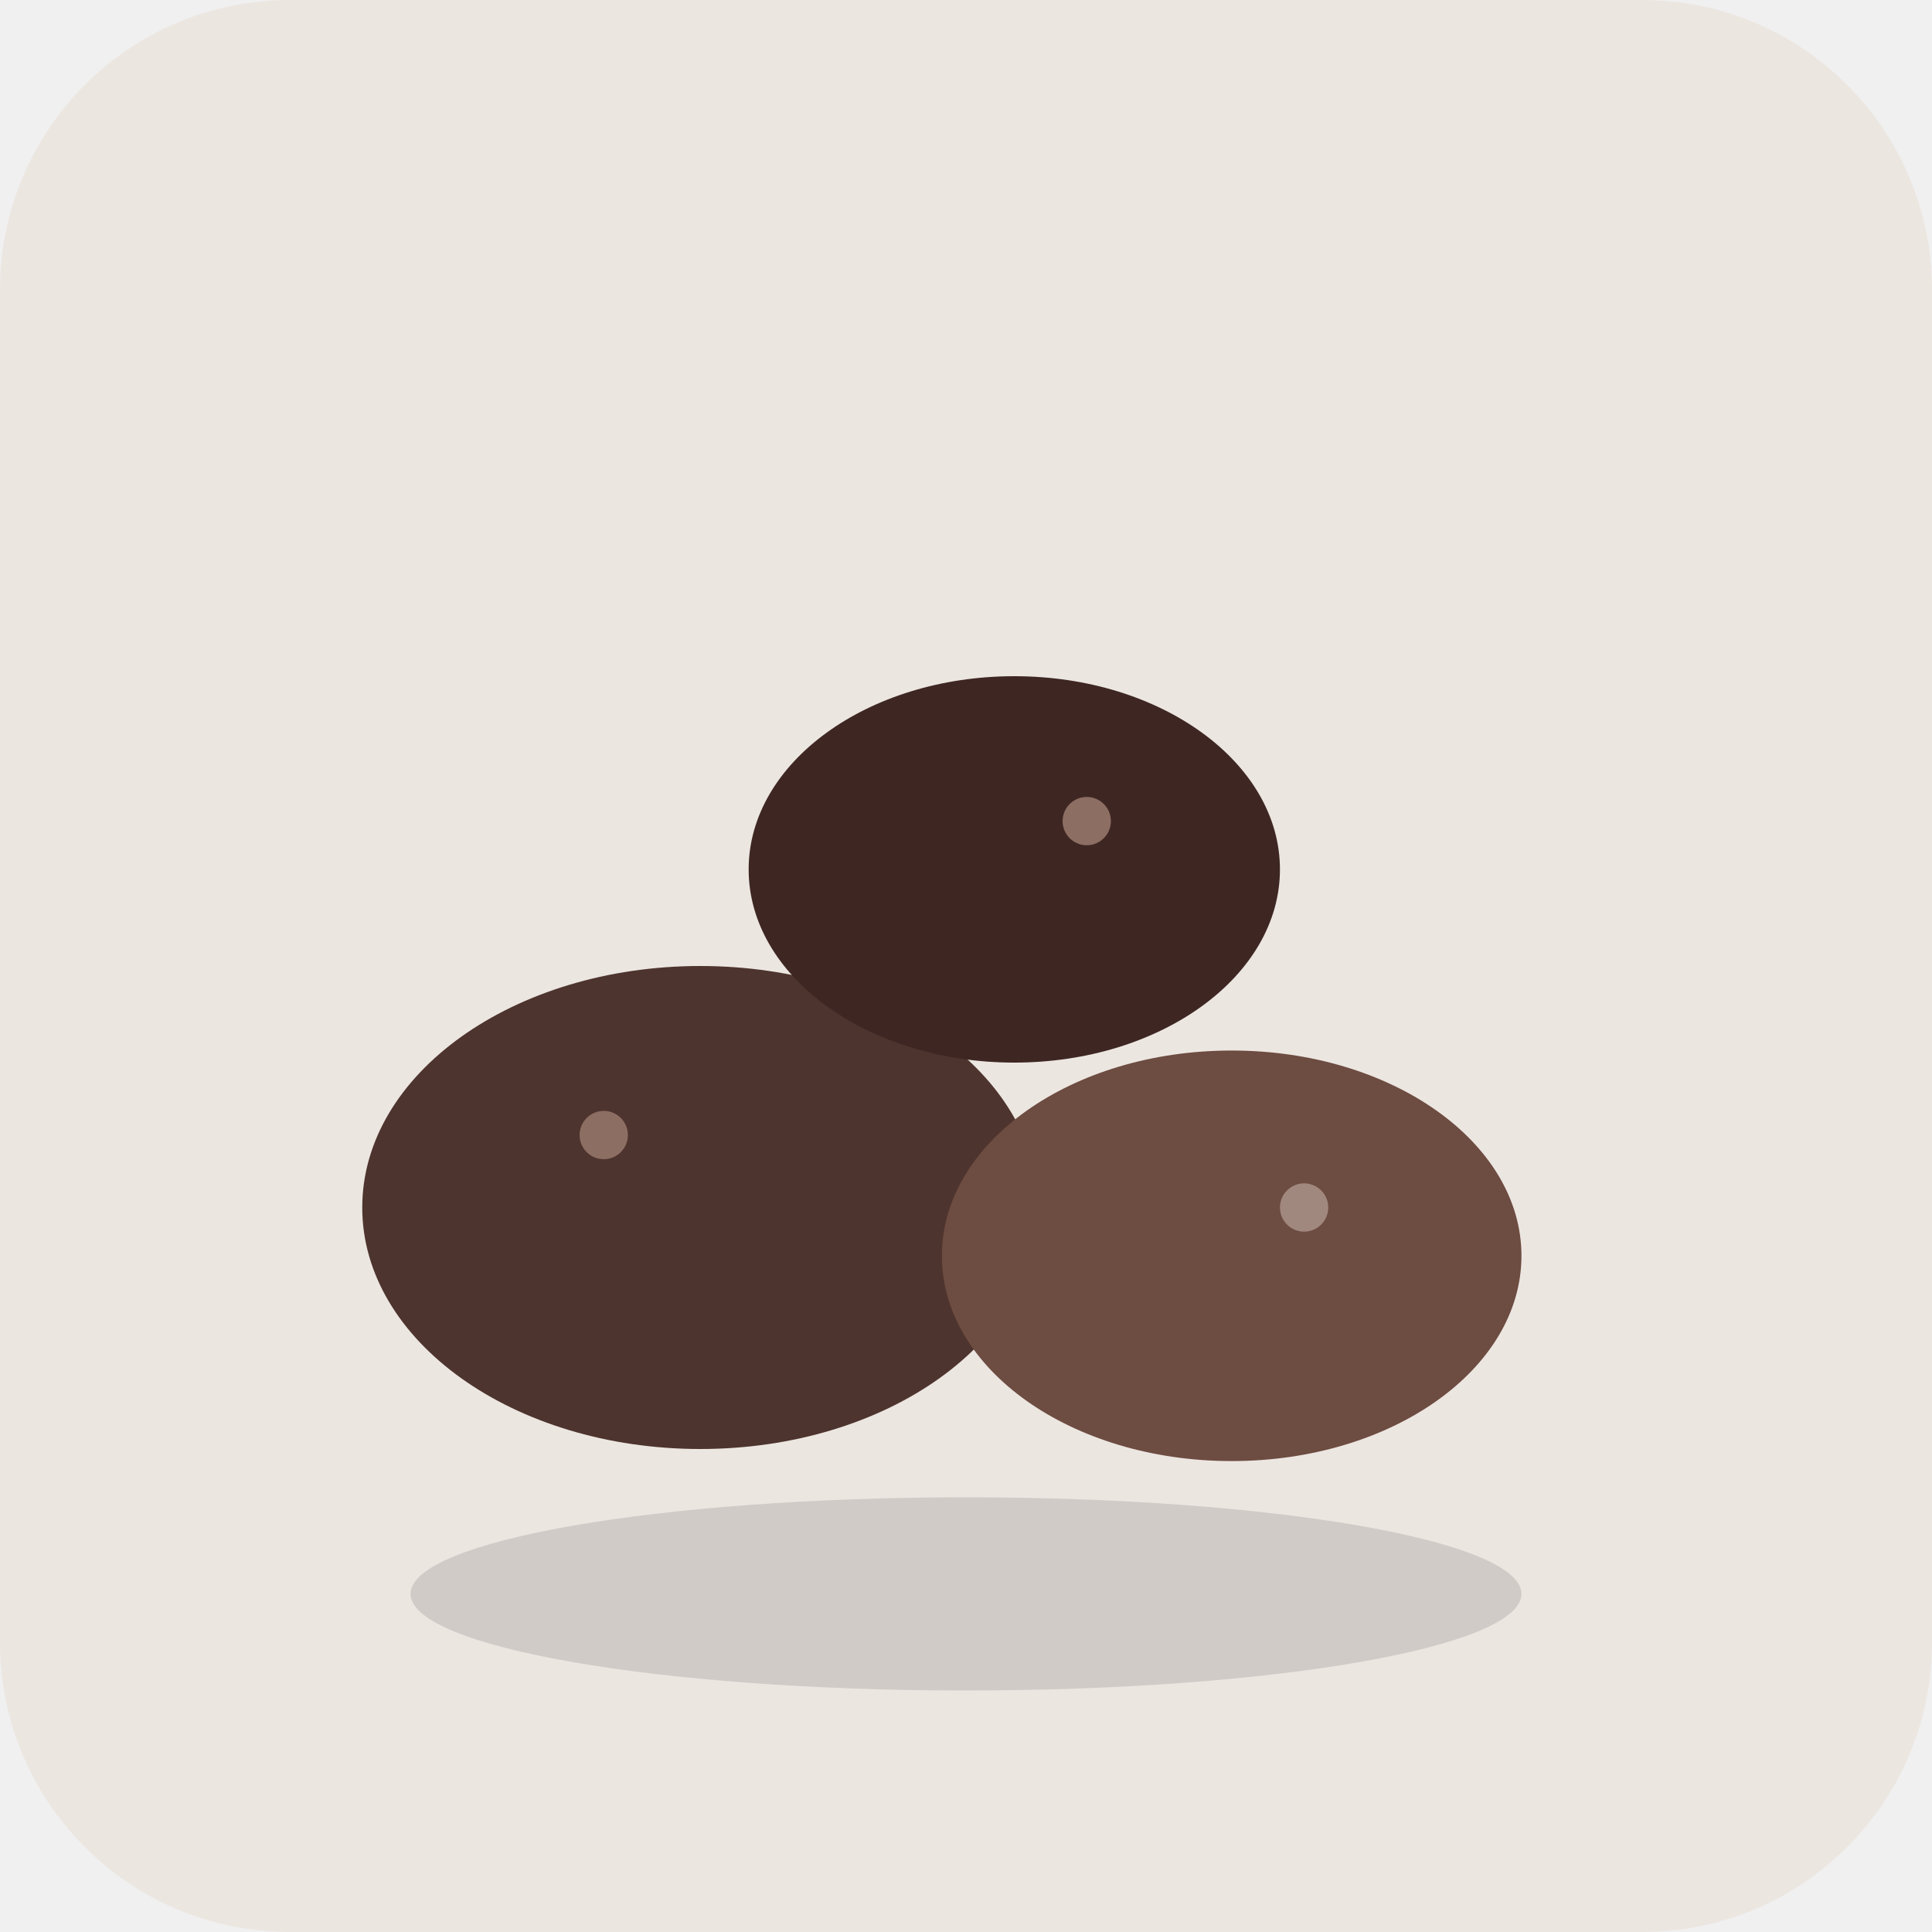
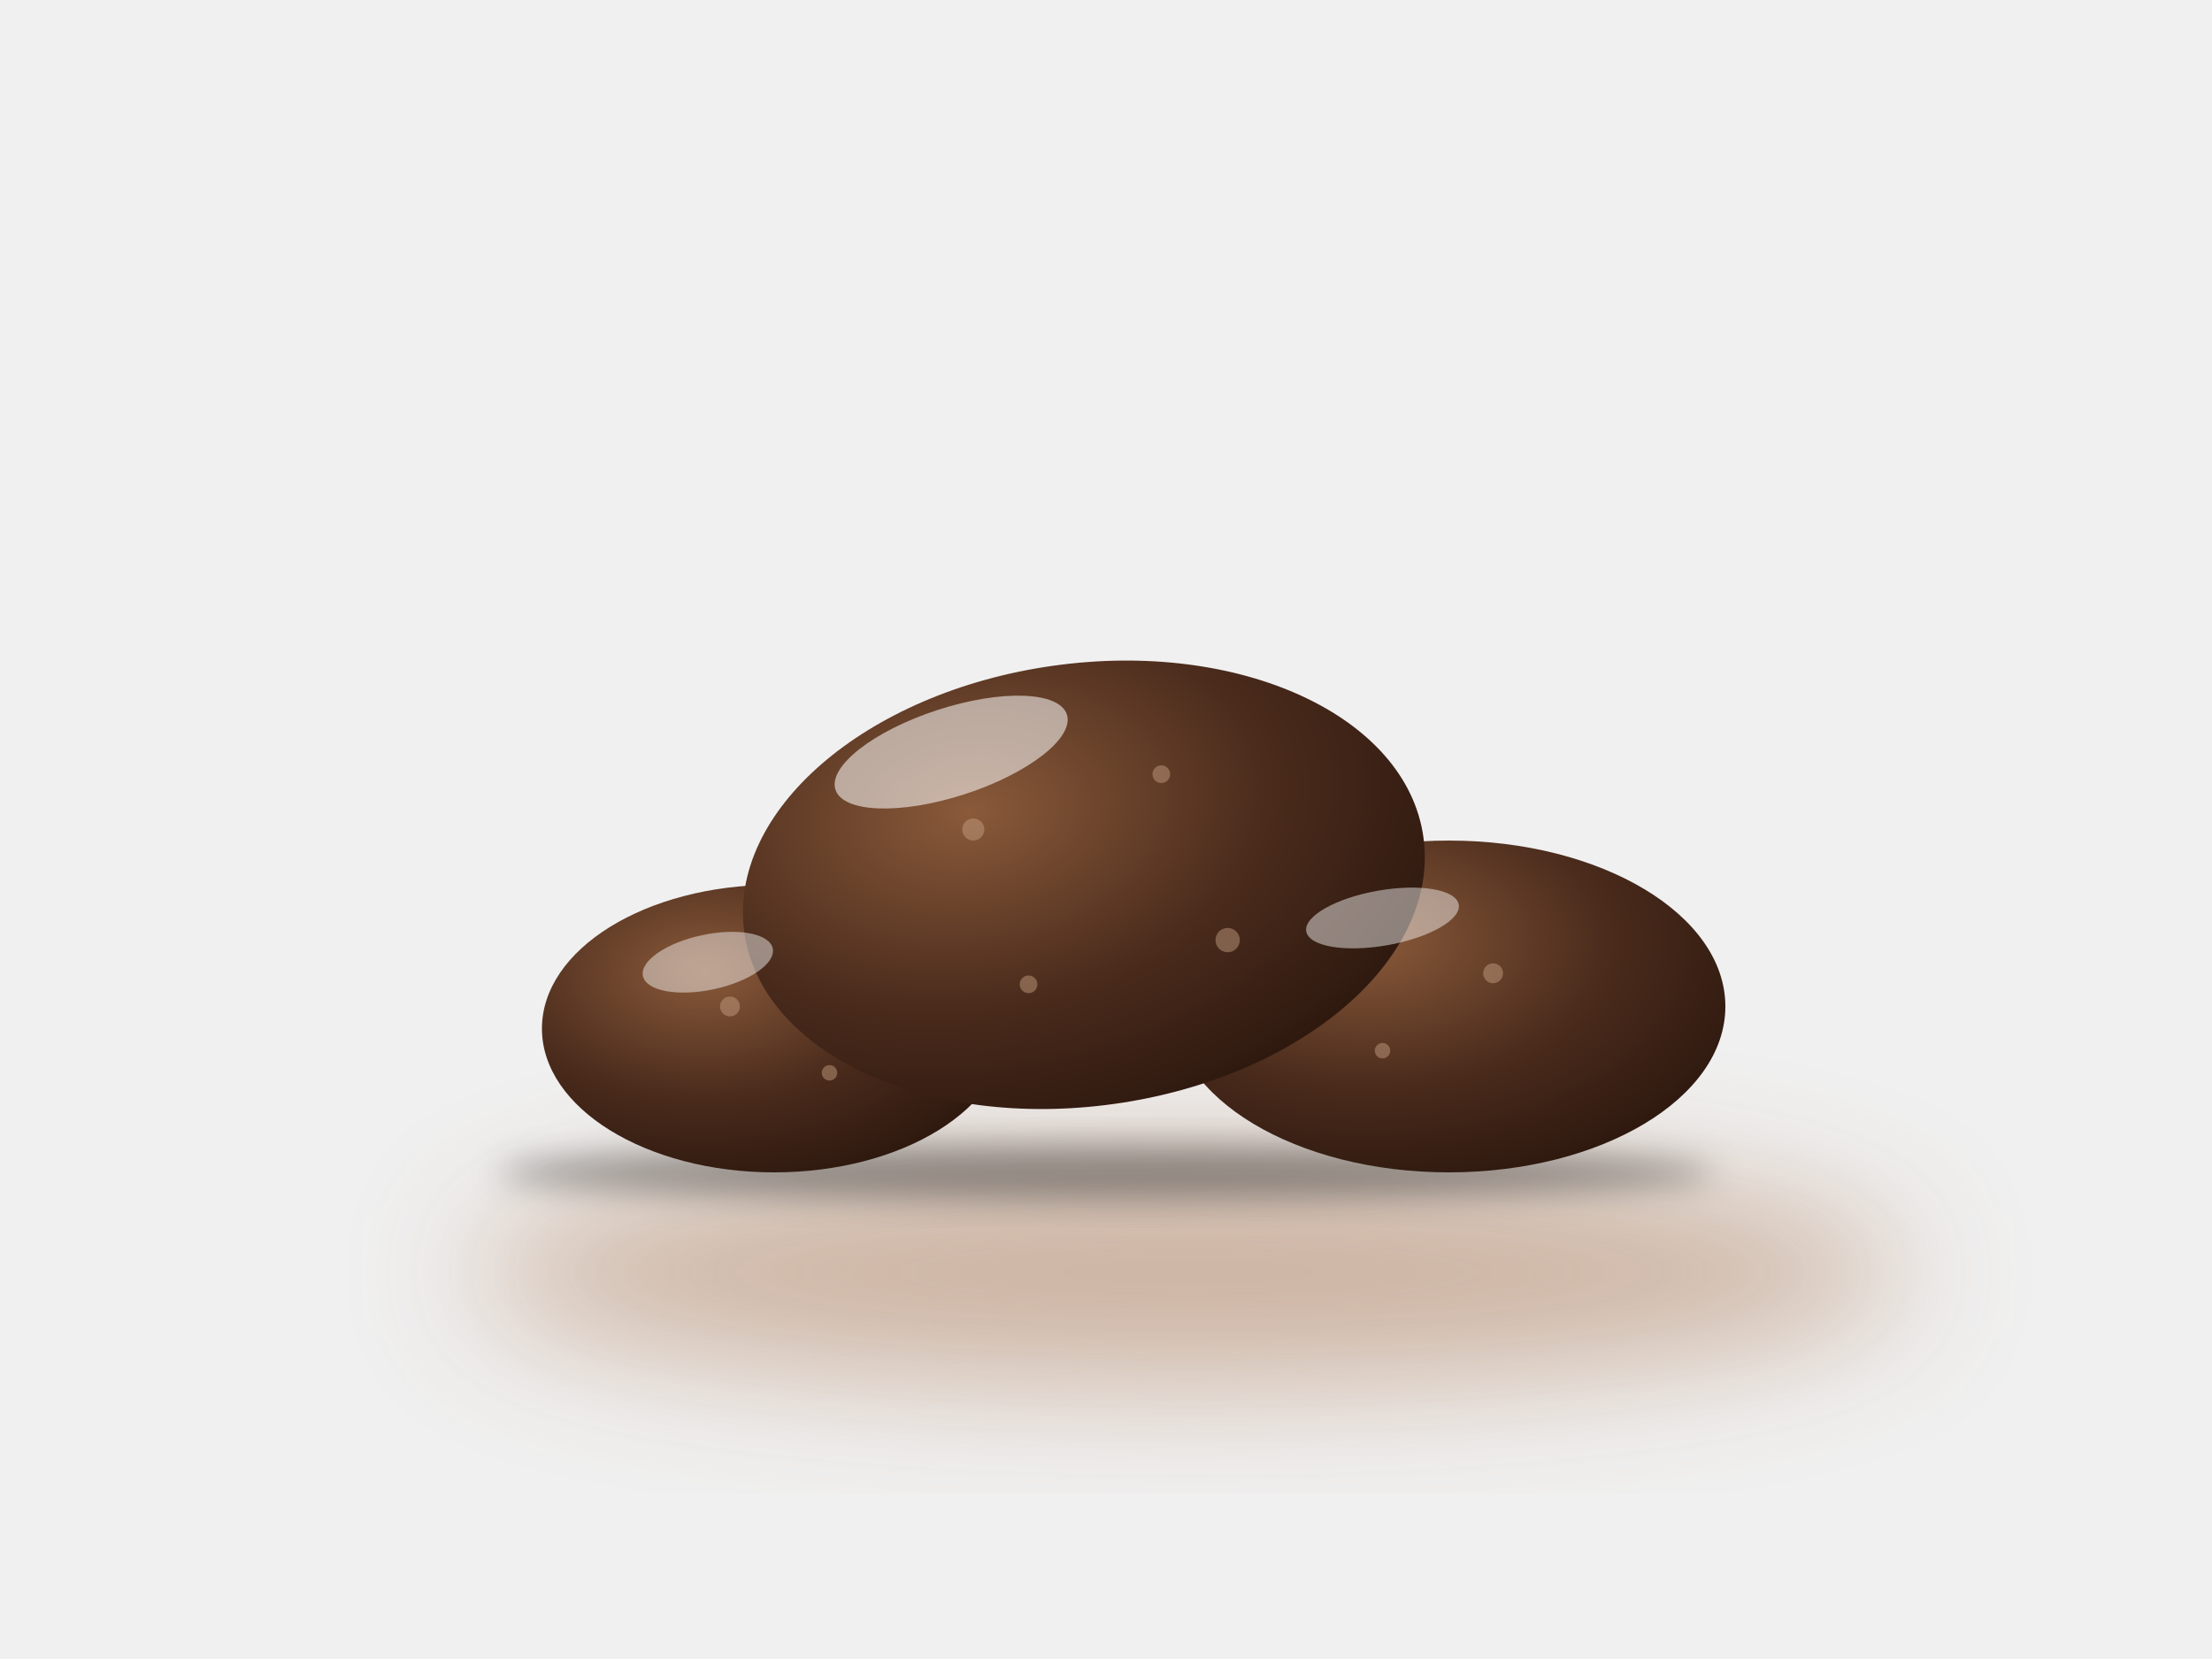
- <svg xmlns="http://www.w3.org/2000/svg" viewBox="0 0 160 160" role="img">
-   <rect width="160" height="160" rx="24" fill="#ece6e1" />
-   <ellipse cx="80" cy="132" rx="46" ry="8" fill="#000" opacity=".12" />
-   <ellipse cx="58" cy="100" rx="28" ry="20" fill="#4e342e" />
-   <ellipse cx="102" cy="104" rx="24" ry="17" fill="#6d4c41" />
-   <ellipse cx="84" cy="72" rx="22" ry="16" fill="#3e2723" />
-   <circle cx="50" cy="94" r="2" fill="#8d6e63" />
-   <circle cx="108" cy="100" r="2" fill="#a1887f" />
-   <circle cx="90" cy="68" r="2" fill="#8d6e63" />
+ <svg xmlns="http://www.w3.org/2000/svg" viewBox="0 0 400 300" role="img">
+   <defs>
+     <radialGradient id="b" cx="35%" cy="30%" r="80%">
+       <stop offset="0" stop-color="#8A5A3A" />
+       <stop offset=".55" stop-color="#4A2B1C" />
+       <stop offset="1" stop-color="#2A160D" />
+     </radialGradient>
+     <filter id="g" x="-50%" y="-50%" width="200%" height="200%">
+       <feGaussianBlur stdDeviation="12" />
+     </filter>
+     <filter id="c" x="-50%" y="-50%" width="200%" height="200%">
+       <feGaussianBlur stdDeviation="3" />
+     </filter>
+   </defs>
+   <ellipse cx="215" cy="230" rx="130" ry="20" fill="#A0683F" opacity=".45" filter="url(#g)" />
+   <ellipse cx="200" cy="212" rx="110" ry="5" fill="#000" opacity=".35" filter="url(#c)" />
+   <ellipse cx="262" cy="182" rx="50" ry="30" fill="url(#b)" />
+   <ellipse cx="140" cy="186" rx="42" ry="26" fill="url(#b)" />
+   <ellipse cx="196" cy="160" rx="62" ry="40" fill="url(#b)" transform="rotate(-8 196 160)" />
+   <g fill="#C9A587" opacity=".45">
+     <circle cx="176" cy="150" r="2" />
+     <circle cx="210" cy="140" r="1.6" />
+     <circle cx="222" cy="170" r="2.2" />
+     <circle cx="186" cy="178" r="1.6" />
+     <circle cx="270" cy="176" r="1.8" />
+     <circle cx="250" cy="190" r="1.4" />
+     <circle cx="132" cy="182" r="1.8" />
+     <circle cx="150" cy="194" r="1.4" />
+   </g>
+   <ellipse cx="172" cy="136" rx="22" ry="8" fill="#fff" opacity=".55" transform="rotate(-18 172 136)" />
+   <ellipse cx="250" cy="166" rx="14" ry="5" fill="#fff" opacity=".45" transform="rotate(-10 250 166)" />
+   <ellipse cx="128" cy="174" rx="12" ry="5" fill="#fff" opacity=".45" transform="rotate(-12 128 174)" />
</svg>
